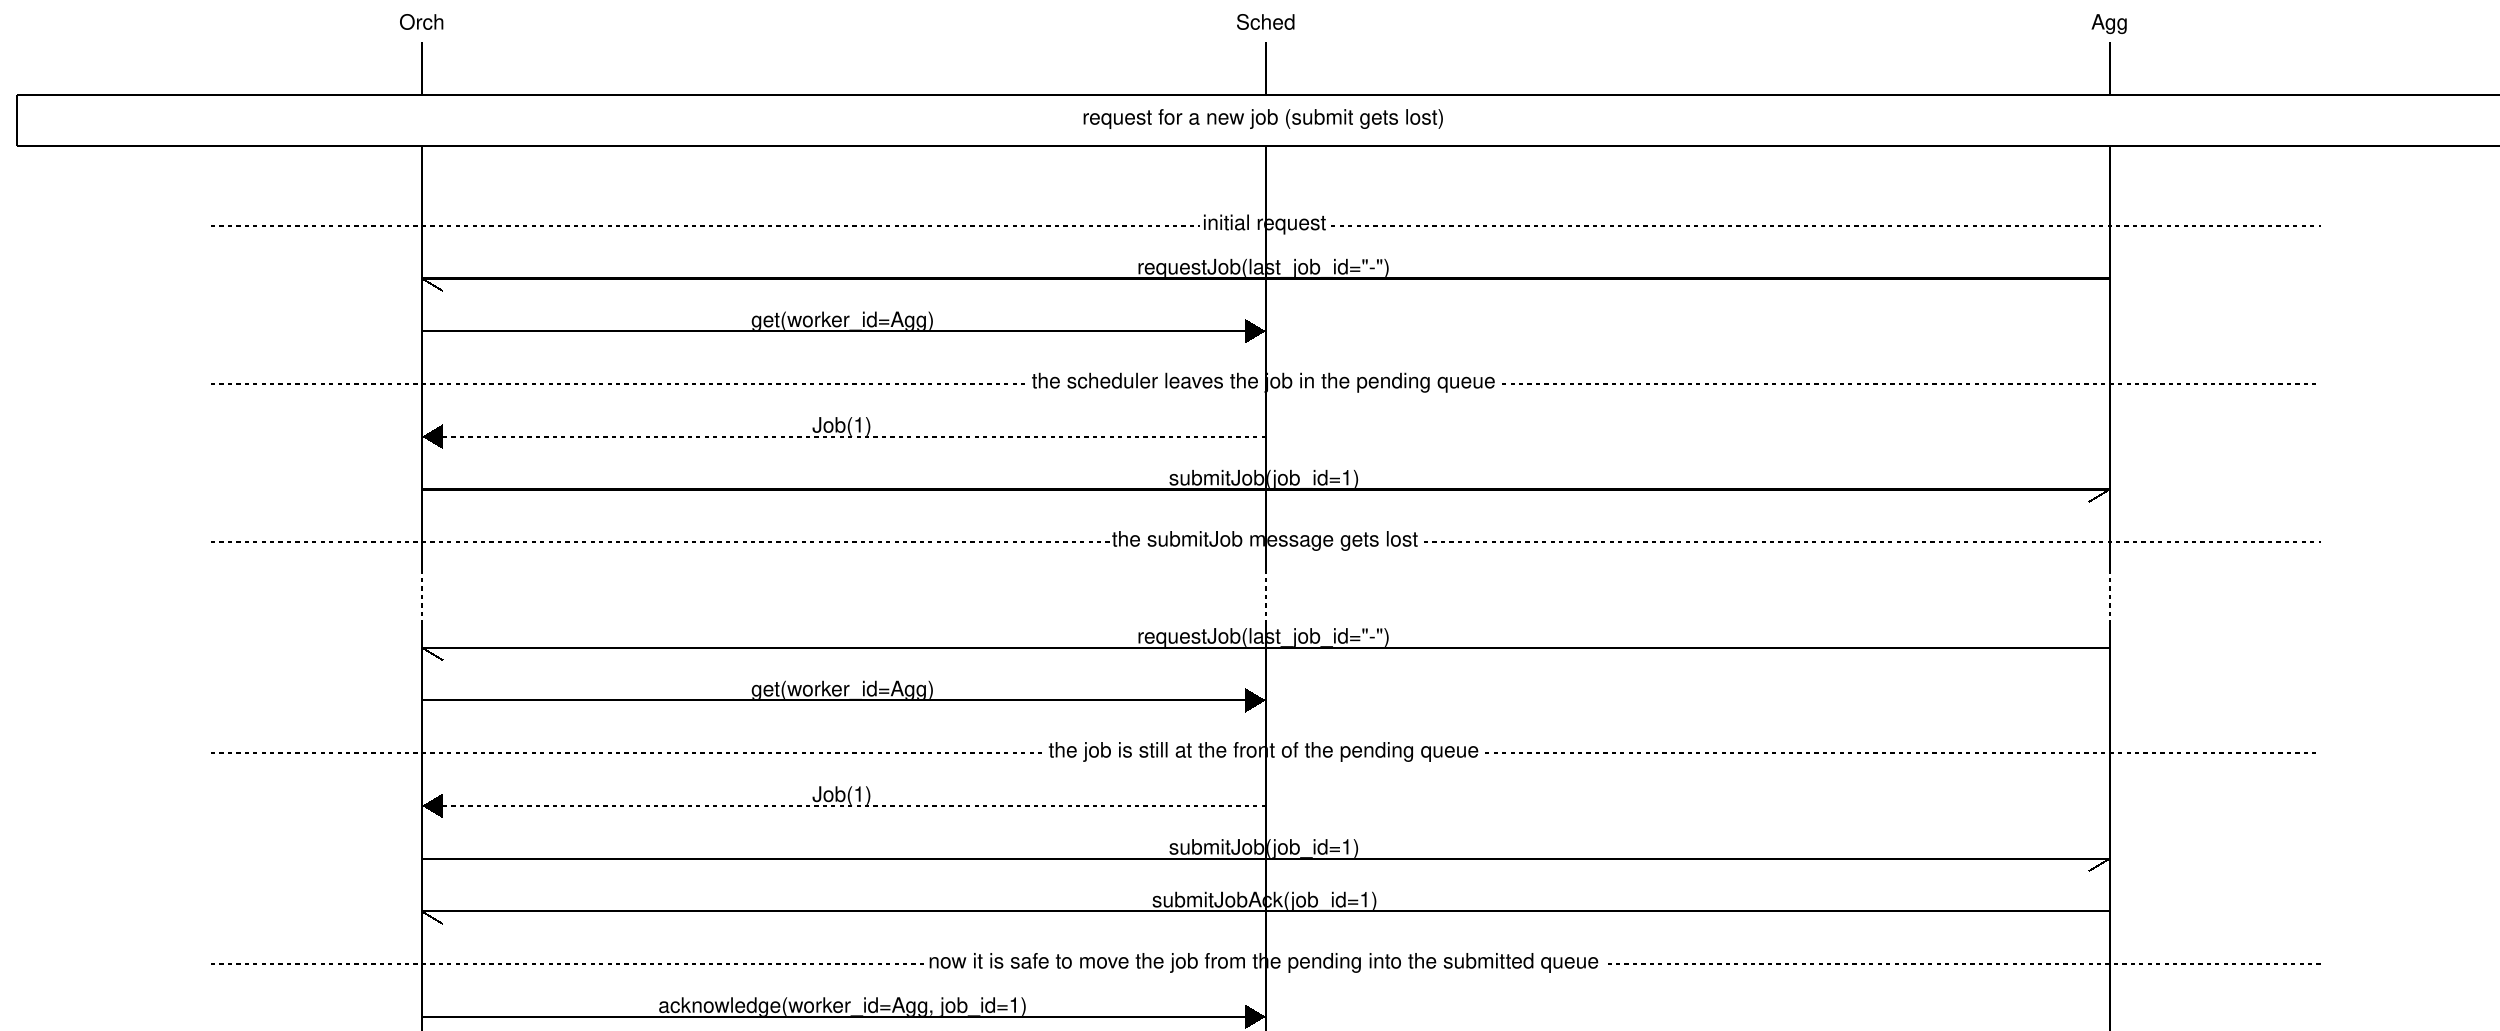
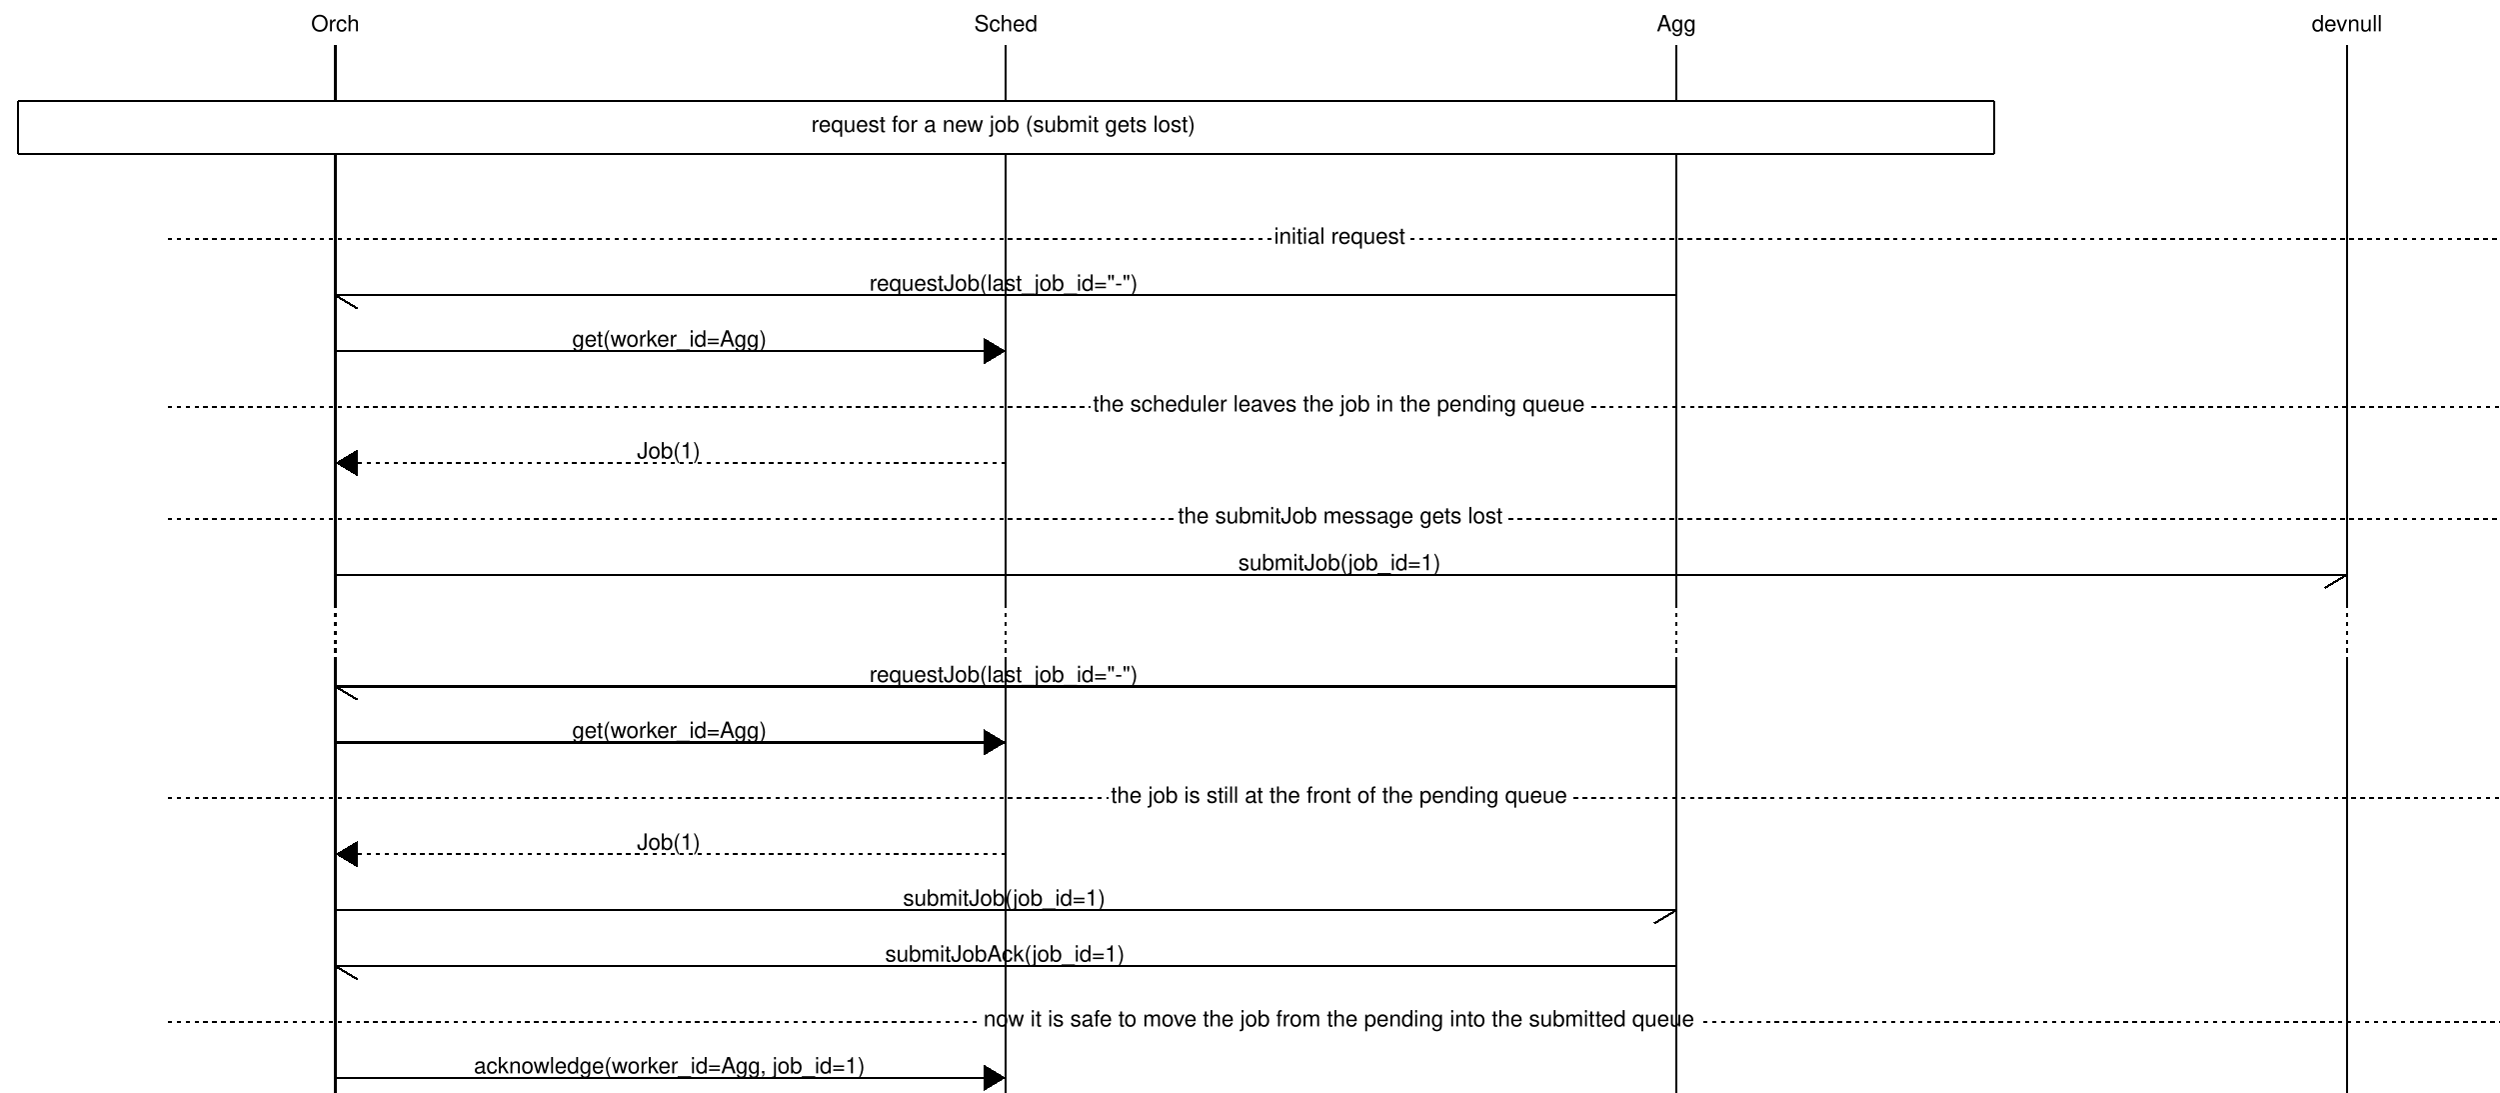
<svg xmlns="http://www.w3.org/2000/svg" width="100%" height="100%" version="1.1" shape-rendering="crispEdges" stroke-width="1" text-rendering="geometricPrecision">
-   <text x="200" y="14" textLength="21" font-family="Helvetica" font-size="10" fill="black" text-anchor="middle">
+   <text x="150" y="14" textLength="21" font-family="Helvetica" font-size="10" fill="black" text-anchor="middle">
Orch
</text>
-   <text x="600" y="14" textLength="28" font-family="Helvetica" font-size="10" fill="black" text-anchor="middle">
+   <text x="450" y="14" textLength="28" font-family="Helvetica" font-size="10" fill="black" text-anchor="middle">
Sched
</text>
-   <text x="1000" y="14" textLength="17" font-family="Helvetica" font-size="10" fill="black" text-anchor="middle">
+   <text x="750" y="14" textLength="17" font-family="Helvetica" font-size="10" fill="black" text-anchor="middle">
Agg
</text>
-   <line x1="200" y1="20" x2="200" y2="45" stroke="black" />
-   <line x1="600" y1="20" x2="600" y2="45" stroke="black" />
-   <line x1="1000" y1="20" x2="1000" y2="45" stroke="black" />
-   <line x1="200" y1="69" x2="200" y2="70" stroke="black" />
-   <line x1="600" y1="69" x2="600" y2="70" stroke="black" />
-   <line x1="1000" y1="69" x2="1000" y2="70" stroke="black" />
-   <line x1="8" y1="45" x2="1192" y2="45" stroke="black" />
-   <line x1="8" y1="69" x2="1192" y2="69" stroke="black" />
+   <text x="1050" y="14" textLength="31" font-family="Helvetica" font-size="10" fill="black" text-anchor="middle">
+ devnull
+ </text>
+   <line x1="150" y1="20" x2="150" y2="45" stroke="black" />
+   <line x1="450" y1="20" x2="450" y2="45" stroke="black" />
+   <line x1="750" y1="20" x2="750" y2="45" stroke="black" />
+   <line x1="1050" y1="20" x2="1050" y2="45" stroke="black" />
+   <line x1="150" y1="69" x2="150" y2="70" stroke="black" />
+   <line x1="450" y1="69" x2="450" y2="70" stroke="black" />
+   <line x1="750" y1="69" x2="750" y2="70" stroke="black" />
+   <line x1="1050" y1="45" x2="1050" y2="70" stroke="black" />
+   <line x1="8" y1="45" x2="892" y2="45" stroke="black" />
+   <line x1="8" y1="69" x2="892" y2="69" stroke="black" />
  <line x1="8" y1="45" x2="8" y2="69" stroke="black" />
-   <line x1="1192" y1="45" x2="1192" y2="69" stroke="black" />
-   <text x="513" y="59" textLength="172" font-family="Helvetica" font-size="10" fill="black">
+   <line x1="892" y1="45" x2="892" y2="69" stroke="black" />
+   <text x="363" y="59" textLength="172" font-family="Helvetica" font-size="10" fill="black">
request for a new job (submit gets lost)
</text>
-   <line x1="200" y1="70" x2="200" y2="95" stroke="black" />
-   <line x1="600" y1="70" x2="600" y2="95" stroke="black" />
-   <line x1="1000" y1="70" x2="1000" y2="95" stroke="black" />
-   <line x1="200" y1="95" x2="200" y2="120" stroke="black" />
-   <line x1="600" y1="95" x2="600" y2="120" stroke="black" />
-   <line x1="1000" y1="95" x2="1000" y2="120" stroke="black" />
+   <line x1="150" y1="70" x2="150" y2="95" stroke="black" />
+   <line x1="450" y1="70" x2="450" y2="95" stroke="black" />
+   <line x1="750" y1="70" x2="750" y2="95" stroke="black" />
+   <line x1="1050" y1="70" x2="1050" y2="95" stroke="black" />
+   <line x1="150" y1="95" x2="150" y2="120" stroke="black" />
+   <line x1="450" y1="95" x2="450" y2="120" stroke="black" />
+   <line x1="750" y1="95" x2="750" y2="120" stroke="black" />
+   <line x1="1050" y1="95" x2="1050" y2="120" stroke="black" />
  <text x="570" y="109" textLength="58" font-family="Helvetica" font-size="10" fill="black">
initial request
</text>
-   <line x1="100" y1="107" x2="569" y2="107" stroke="black" stroke-dasharray="2,2" />
-   <line x1="631" y1="107" x2="1100" y2="107" stroke="black" stroke-dasharray="2,2" />
-   <line x1="200" y1="120" x2="200" y2="145" stroke="black" />
-   <line x1="600" y1="120" x2="600" y2="145" stroke="black" />
-   <line x1="1000" y1="120" x2="1000" y2="145" stroke="black" />
-   <line x1="1000" y1="132" x2="200" y2="132" stroke="black" />
-   <line x1="200" y1="132" x2="210" y2="138" stroke="black" />
-   <text x="539" y="130" textLength="120" font-family="Helvetica" font-size="10" fill="black">
+   <line x1="75" y1="107" x2="569" y2="107" stroke="black" stroke-dasharray="2,2" />
+   <line x1="631" y1="107" x2="1125" y2="107" stroke="black" stroke-dasharray="2,2" />
+   <line x1="150" y1="120" x2="150" y2="145" stroke="black" />
+   <line x1="450" y1="120" x2="450" y2="145" stroke="black" />
+   <line x1="750" y1="120" x2="750" y2="145" stroke="black" />
+   <line x1="1050" y1="120" x2="1050" y2="145" stroke="black" />
+   <line x1="750" y1="132" x2="150" y2="132" stroke="black" />
+   <line x1="150" y1="132" x2="160" y2="138" stroke="black" />
+   <text x="389" y="130" textLength="120" font-family="Helvetica" font-size="10" fill="black">
requestJob(last_job_id="-")
</text>
-   <line x1="200" y1="145" x2="200" y2="170" stroke="black" />
-   <line x1="600" y1="145" x2="600" y2="170" stroke="black" />
-   <line x1="1000" y1="145" x2="1000" y2="170" stroke="black" />
-   <line x1="200" y1="157" x2="600" y2="157" stroke="black" />
-   <polygon fill="black" points="600,157 590,163 590,151" />
-   <text x="356" y="155" textLength="87" font-family="Helvetica" font-size="10" fill="black">
+   <line x1="150" y1="145" x2="150" y2="170" stroke="black" />
+   <line x1="450" y1="145" x2="450" y2="170" stroke="black" />
+   <line x1="750" y1="145" x2="750" y2="170" stroke="black" />
+   <line x1="1050" y1="145" x2="1050" y2="170" stroke="black" />
+   <line x1="150" y1="157" x2="450" y2="157" stroke="black" />
+   <polygon fill="black" points="450,157 440,163 440,151" />
+   <text x="256" y="155" textLength="87" font-family="Helvetica" font-size="10" fill="black">
get(worker_id=Agg)
</text>
-   <line x1="200" y1="170" x2="200" y2="195" stroke="black" />
-   <line x1="600" y1="170" x2="600" y2="195" stroke="black" />
-   <line x1="1000" y1="170" x2="1000" y2="195" stroke="black" />
+   <line x1="150" y1="170" x2="150" y2="195" stroke="black" />
+   <line x1="450" y1="170" x2="450" y2="195" stroke="black" />
+   <line x1="750" y1="170" x2="750" y2="195" stroke="black" />
+   <line x1="1050" y1="170" x2="1050" y2="195" stroke="black" />
  <text x="489" y="184" textLength="220" font-family="Helvetica" font-size="10" fill="black">
the scheduler leaves the job in the pending queue
</text>
-   <line x1="100" y1="182" x2="488" y2="182" stroke="black" stroke-dasharray="2,2" />
-   <line x1="712" y1="182" x2="1100" y2="182" stroke="black" stroke-dasharray="2,2" />
-   <line x1="200" y1="195" x2="200" y2="220" stroke="black" />
-   <line x1="600" y1="195" x2="600" y2="220" stroke="black" />
-   <line x1="1000" y1="195" x2="1000" y2="220" stroke="black" />
-   <line x1="600" y1="207" x2="200" y2="207" stroke="black" stroke-dasharray="2,2" />
-   <polygon fill="black" points="200,207 210,213 210,201" />
-   <text x="385" y="205" textLength="28" font-family="Helvetica" font-size="10" fill="black">
+   <line x1="75" y1="182" x2="488" y2="182" stroke="black" stroke-dasharray="2,2" />
+   <line x1="712" y1="182" x2="1125" y2="182" stroke="black" stroke-dasharray="2,2" />
+   <line x1="150" y1="195" x2="150" y2="220" stroke="black" />
+   <line x1="450" y1="195" x2="450" y2="220" stroke="black" />
+   <line x1="750" y1="195" x2="750" y2="220" stroke="black" />
+   <line x1="1050" y1="195" x2="1050" y2="220" stroke="black" />
+   <line x1="450" y1="207" x2="150" y2="207" stroke="black" stroke-dasharray="2,2" />
+   <polygon fill="black" points="150,207 160,213 160,201" />
+   <text x="285" y="205" textLength="28" font-family="Helvetica" font-size="10" fill="black">
Job(1)
</text>
-   <line x1="200" y1="220" x2="200" y2="245" stroke="black" />
-   <line x1="600" y1="220" x2="600" y2="245" stroke="black" />
-   <line x1="1000" y1="220" x2="1000" y2="245" stroke="black" />
-   <line x1="200" y1="232" x2="1000" y2="232" stroke="black" />
-   <line x1="1000" y1="232" x2="990" y2="238" stroke="black" />
-   <text x="554" y="230" textLength="90" font-family="Helvetica" font-size="10" fill="black">
+   <line x1="150" y1="220" x2="150" y2="245" stroke="black" />
+   <line x1="450" y1="220" x2="450" y2="245" stroke="black" />
+   <line x1="750" y1="220" x2="750" y2="245" stroke="black" />
+   <line x1="1050" y1="220" x2="1050" y2="245" stroke="black" />
+   <text x="527" y="234" textLength="145" font-family="Helvetica" font-size="10" fill="black">
+ the submitJob message gets lost
+ </text>
+   <line x1="75" y1="232" x2="526" y2="232" stroke="black" stroke-dasharray="2,2" />
+   <line x1="675" y1="232" x2="1125" y2="232" stroke="black" stroke-dasharray="2,2" />
+   <line x1="150" y1="245" x2="150" y2="270" stroke="black" />
+   <line x1="450" y1="245" x2="450" y2="270" stroke="black" />
+   <line x1="750" y1="245" x2="750" y2="270" stroke="black" />
+   <line x1="1050" y1="245" x2="1050" y2="270" stroke="black" />
+   <line x1="150" y1="257" x2="1050" y2="257" stroke="black" />
+   <line x1="1050" y1="257" x2="1040" y2="263" stroke="black" />
+   <text x="554" y="255" textLength="90" font-family="Helvetica" font-size="10" fill="black">
submitJob(job_id=1)
</text>
-   <line x1="200" y1="245" x2="200" y2="270" stroke="black" />
-   <line x1="600" y1="245" x2="600" y2="270" stroke="black" />
-   <line x1="1000" y1="245" x2="1000" y2="270" stroke="black" />
-   <text x="527" y="259" textLength="145" font-family="Helvetica" font-size="10" fill="black">
- the submitJob message gets lost
- </text>
-   <line x1="100" y1="257" x2="526" y2="257" stroke="black" stroke-dasharray="2,2" />
-   <line x1="675" y1="257" x2="1100" y2="257" stroke="black" stroke-dasharray="2,2" />
-   <line x1="200" y1="270" x2="200" y2="295" stroke="black" stroke-dasharray="2,2" />
-   <line x1="600" y1="270" x2="600" y2="295" stroke="black" stroke-dasharray="2,2" />
-   <line x1="1000" y1="270" x2="1000" y2="295" stroke="black" stroke-dasharray="2,2" />
-   <line x1="200" y1="295" x2="200" y2="320" stroke="black" />
-   <line x1="600" y1="295" x2="600" y2="320" stroke="black" />
-   <line x1="1000" y1="295" x2="1000" y2="320" stroke="black" />
-   <line x1="1000" y1="307" x2="200" y2="307" stroke="black" />
-   <line x1="200" y1="307" x2="210" y2="313" stroke="black" />
-   <text x="539" y="305" textLength="120" font-family="Helvetica" font-size="10" fill="black">
+   <line x1="150" y1="270" x2="150" y2="295" stroke="black" stroke-dasharray="2,2" />
+   <line x1="450" y1="270" x2="450" y2="295" stroke="black" stroke-dasharray="2,2" />
+   <line x1="750" y1="270" x2="750" y2="295" stroke="black" stroke-dasharray="2,2" />
+   <line x1="1050" y1="270" x2="1050" y2="295" stroke="black" stroke-dasharray="2,2" />
+   <line x1="150" y1="295" x2="150" y2="320" stroke="black" />
+   <line x1="450" y1="295" x2="450" y2="320" stroke="black" />
+   <line x1="750" y1="295" x2="750" y2="320" stroke="black" />
+   <line x1="1050" y1="295" x2="1050" y2="320" stroke="black" />
+   <line x1="750" y1="307" x2="150" y2="307" stroke="black" />
+   <line x1="150" y1="307" x2="160" y2="313" stroke="black" />
+   <text x="389" y="305" textLength="120" font-family="Helvetica" font-size="10" fill="black">
requestJob(last_job_id="-")
</text>
-   <line x1="200" y1="320" x2="200" y2="345" stroke="black" />
-   <line x1="600" y1="320" x2="600" y2="345" stroke="black" />
-   <line x1="1000" y1="320" x2="1000" y2="345" stroke="black" />
-   <line x1="200" y1="332" x2="600" y2="332" stroke="black" />
-   <polygon fill="black" points="600,332 590,338 590,326" />
-   <text x="356" y="330" textLength="87" font-family="Helvetica" font-size="10" fill="black">
+   <line x1="150" y1="320" x2="150" y2="345" stroke="black" />
+   <line x1="450" y1="320" x2="450" y2="345" stroke="black" />
+   <line x1="750" y1="320" x2="750" y2="345" stroke="black" />
+   <line x1="1050" y1="320" x2="1050" y2="345" stroke="black" />
+   <line x1="150" y1="332" x2="450" y2="332" stroke="black" />
+   <polygon fill="black" points="450,332 440,338 440,326" />
+   <text x="256" y="330" textLength="87" font-family="Helvetica" font-size="10" fill="black">
get(worker_id=Agg)
</text>
-   <line x1="200" y1="345" x2="200" y2="370" stroke="black" />
-   <line x1="600" y1="345" x2="600" y2="370" stroke="black" />
-   <line x1="1000" y1="345" x2="1000" y2="370" stroke="black" />
+   <line x1="150" y1="345" x2="150" y2="370" stroke="black" />
+   <line x1="450" y1="345" x2="450" y2="370" stroke="black" />
+   <line x1="750" y1="345" x2="750" y2="370" stroke="black" />
+   <line x1="1050" y1="345" x2="1050" y2="370" stroke="black" />
  <text x="497" y="359" textLength="204" font-family="Helvetica" font-size="10" fill="black">
the job is still at the front of the pending queue
</text>
-   <line x1="100" y1="357" x2="496" y2="357" stroke="black" stroke-dasharray="2,2" />
-   <line x1="704" y1="357" x2="1100" y2="357" stroke="black" stroke-dasharray="2,2" />
-   <line x1="200" y1="370" x2="200" y2="395" stroke="black" />
-   <line x1="600" y1="370" x2="600" y2="395" stroke="black" />
-   <line x1="1000" y1="370" x2="1000" y2="395" stroke="black" />
-   <line x1="600" y1="382" x2="200" y2="382" stroke="black" stroke-dasharray="2,2" />
-   <polygon fill="black" points="200,382 210,388 210,376" />
-   <text x="385" y="380" textLength="28" font-family="Helvetica" font-size="10" fill="black">
+   <line x1="75" y1="357" x2="496" y2="357" stroke="black" stroke-dasharray="2,2" />
+   <line x1="704" y1="357" x2="1125" y2="357" stroke="black" stroke-dasharray="2,2" />
+   <line x1="150" y1="370" x2="150" y2="395" stroke="black" />
+   <line x1="450" y1="370" x2="450" y2="395" stroke="black" />
+   <line x1="750" y1="370" x2="750" y2="395" stroke="black" />
+   <line x1="1050" y1="370" x2="1050" y2="395" stroke="black" />
+   <line x1="450" y1="382" x2="150" y2="382" stroke="black" stroke-dasharray="2,2" />
+   <polygon fill="black" points="150,382 160,388 160,376" />
+   <text x="285" y="380" textLength="28" font-family="Helvetica" font-size="10" fill="black">
Job(1)
</text>
-   <line x1="200" y1="395" x2="200" y2="420" stroke="black" />
-   <line x1="600" y1="395" x2="600" y2="420" stroke="black" />
-   <line x1="1000" y1="395" x2="1000" y2="420" stroke="black" />
-   <line x1="200" y1="407" x2="1000" y2="407" stroke="black" />
-   <line x1="1000" y1="407" x2="990" y2="413" stroke="black" />
-   <text x="554" y="405" textLength="90" font-family="Helvetica" font-size="10" fill="black">
+   <line x1="150" y1="395" x2="150" y2="420" stroke="black" />
+   <line x1="450" y1="395" x2="450" y2="420" stroke="black" />
+   <line x1="750" y1="395" x2="750" y2="420" stroke="black" />
+   <line x1="1050" y1="395" x2="1050" y2="420" stroke="black" />
+   <line x1="150" y1="407" x2="750" y2="407" stroke="black" />
+   <line x1="750" y1="407" x2="740" y2="413" stroke="black" />
+   <text x="404" y="405" textLength="90" font-family="Helvetica" font-size="10" fill="black">
submitJob(job_id=1)
</text>
-   <line x1="200" y1="420" x2="200" y2="445" stroke="black" />
-   <line x1="600" y1="420" x2="600" y2="445" stroke="black" />
-   <line x1="1000" y1="420" x2="1000" y2="445" stroke="black" />
-   <line x1="1000" y1="432" x2="200" y2="432" stroke="black" />
-   <line x1="200" y1="432" x2="210" y2="438" stroke="black" />
-   <text x="546" y="430" textLength="106" font-family="Helvetica" font-size="10" fill="black">
+   <line x1="150" y1="420" x2="150" y2="445" stroke="black" />
+   <line x1="450" y1="420" x2="450" y2="445" stroke="black" />
+   <line x1="750" y1="420" x2="750" y2="445" stroke="black" />
+   <line x1="1050" y1="420" x2="1050" y2="445" stroke="black" />
+   <line x1="750" y1="432" x2="150" y2="432" stroke="black" />
+   <line x1="150" y1="432" x2="160" y2="438" stroke="black" />
+   <text x="396" y="430" textLength="106" font-family="Helvetica" font-size="10" fill="black">
submitJobAck(job_id=1)
</text>
-   <line x1="200" y1="445" x2="200" y2="470" stroke="black" />
-   <line x1="600" y1="445" x2="600" y2="470" stroke="black" />
-   <line x1="1000" y1="445" x2="1000" y2="470" stroke="black" />
+   <line x1="150" y1="445" x2="150" y2="470" stroke="black" />
+   <line x1="450" y1="445" x2="450" y2="470" stroke="black" />
+   <line x1="750" y1="445" x2="750" y2="470" stroke="black" />
+   <line x1="1050" y1="445" x2="1050" y2="470" stroke="black" />
  <text x="440" y="459" textLength="319" font-family="Helvetica" font-size="10" fill="black">
now it is safe to move the job from the pending into the submitted queue
</text>
-   <line x1="100" y1="457" x2="439" y2="457" stroke="black" stroke-dasharray="2,2" />
-   <line x1="762" y1="457" x2="1100" y2="457" stroke="black" stroke-dasharray="2,2" />
-   <line x1="200" y1="470" x2="200" y2="495" stroke="black" />
-   <line x1="600" y1="470" x2="600" y2="495" stroke="black" />
-   <line x1="1000" y1="470" x2="1000" y2="495" stroke="black" />
-   <line x1="200" y1="482" x2="600" y2="482" stroke="black" />
-   <polygon fill="black" points="600,482 590,488 590,476" />
-   <text x="312" y="480" textLength="175" font-family="Helvetica" font-size="10" fill="black">
+   <line x1="75" y1="457" x2="439" y2="457" stroke="black" stroke-dasharray="2,2" />
+   <line x1="762" y1="457" x2="1125" y2="457" stroke="black" stroke-dasharray="2,2" />
+   <line x1="150" y1="470" x2="150" y2="495" stroke="black" />
+   <line x1="450" y1="470" x2="450" y2="495" stroke="black" />
+   <line x1="750" y1="470" x2="750" y2="495" stroke="black" />
+   <line x1="1050" y1="470" x2="1050" y2="495" stroke="black" />
+   <line x1="150" y1="482" x2="450" y2="482" stroke="black" />
+   <polygon fill="black" points="450,482 440,488 440,476" />
+   <text x="212" y="480" textLength="175" font-family="Helvetica" font-size="10" fill="black">
acknowledge(worker_id=Agg, job_id=1)
</text>
</svg>
